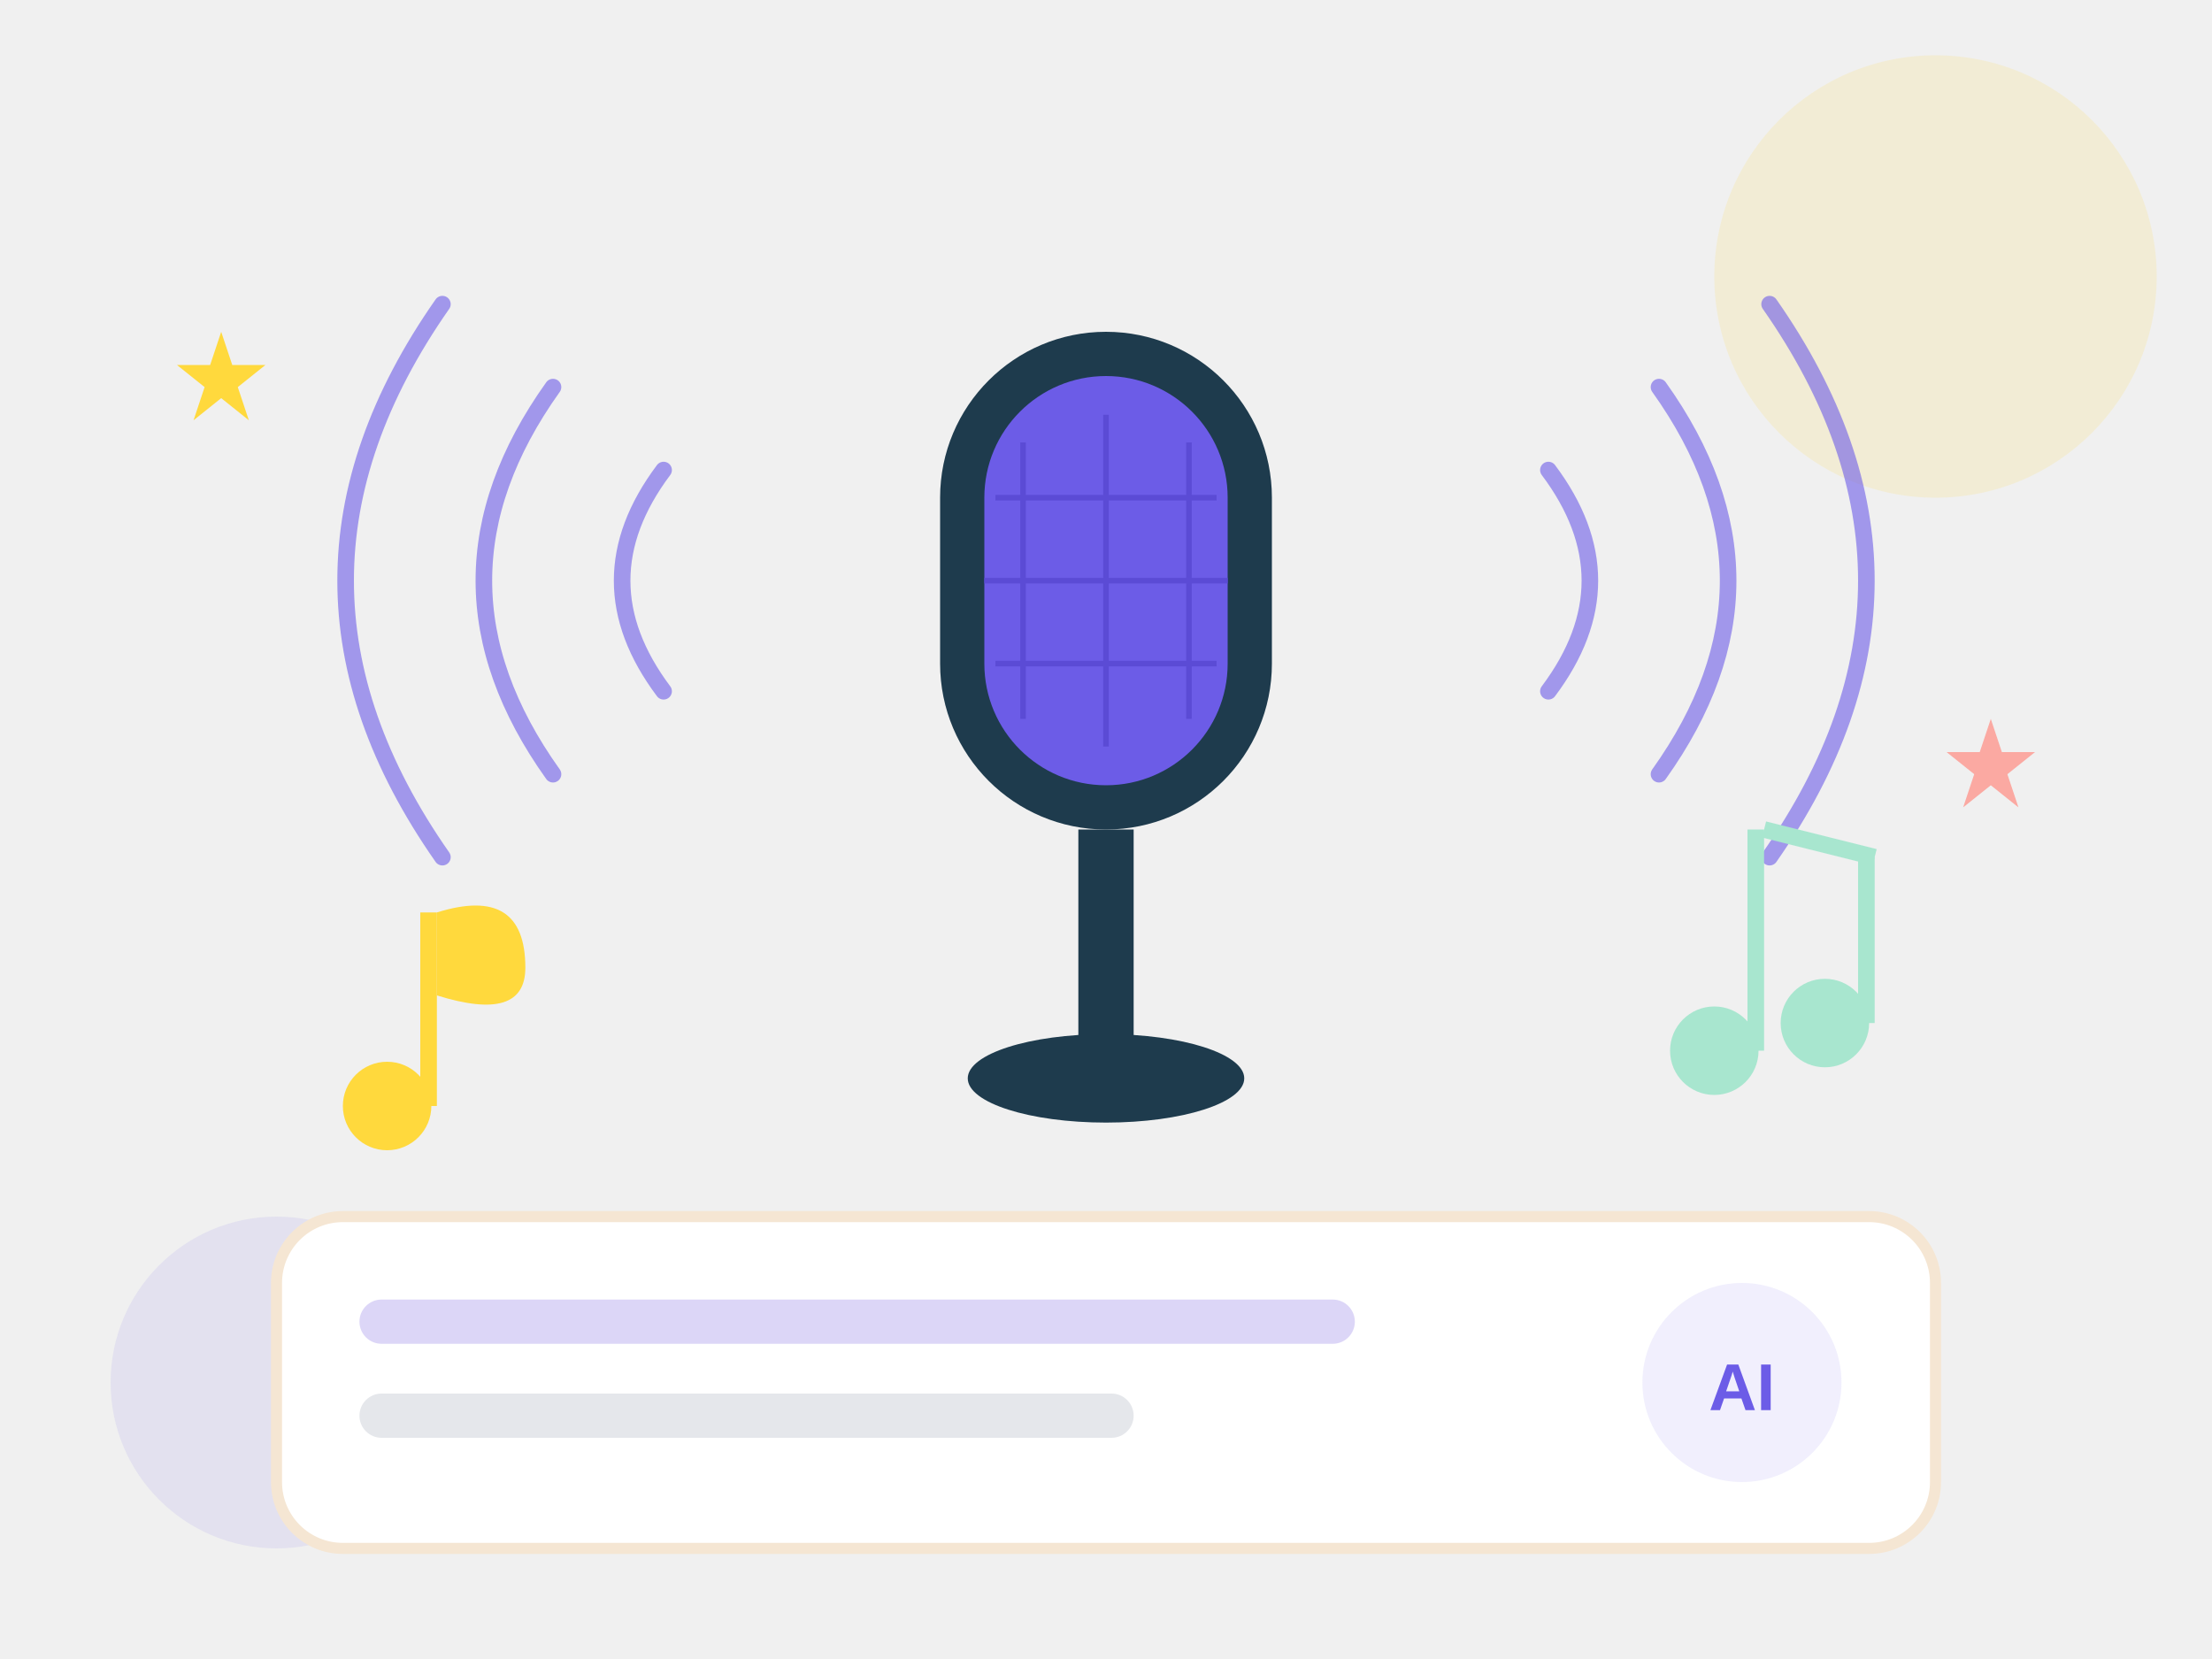
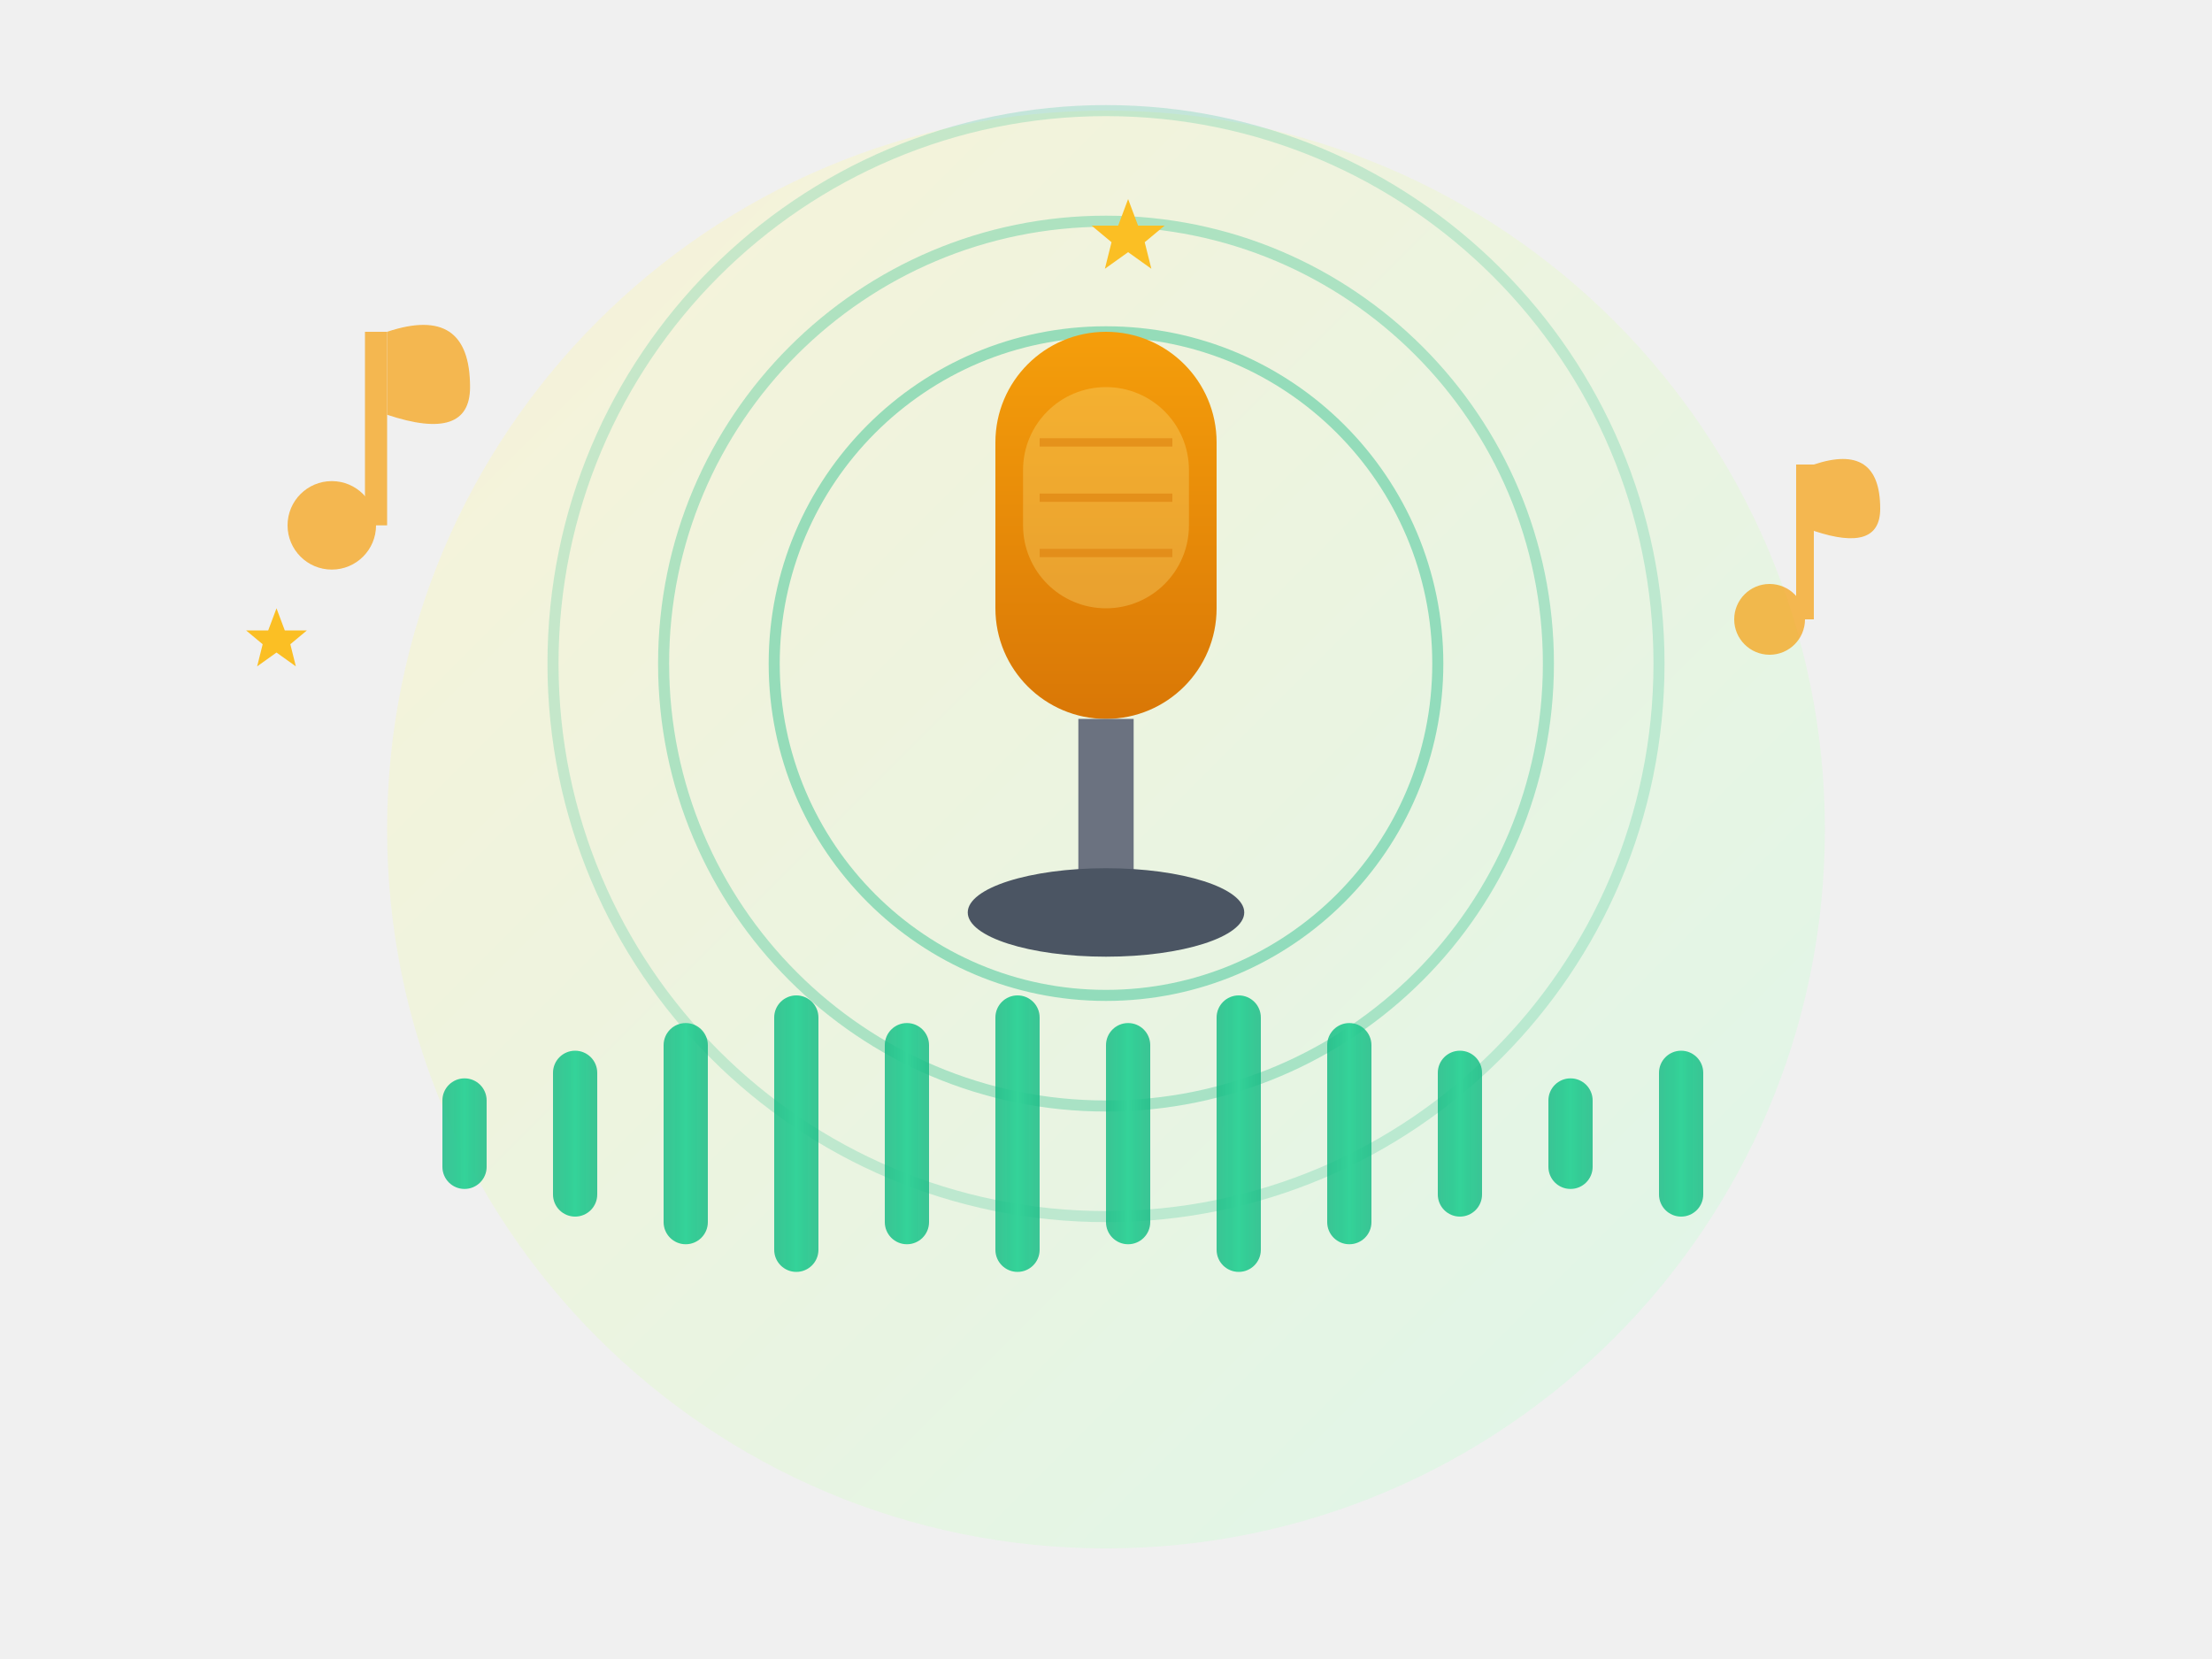
- <svg xmlns="http://www.w3.org/2000/svg" viewBox="0 0 400 300" fill="none">
-   <circle cx="350" cy="50" r="40" fill="#FFD93D" opacity="0.15" />
-   <circle cx="50" cy="250" r="30" fill="#6C5CE7" opacity="0.1" />
-   <g transform="translate(150, 60)">
-     <rect x="20" y="0" width="60" height="90" rx="30" fill="#1E3B4D" />
-     <rect x="28" y="8" width="44" height="74" rx="22" fill="#6C5CE7" />
-     <line x1="35" y1="20" x2="35" y2="70" stroke="#5B4BD5" stroke-width="1" />
-     <line x1="50" y1="15" x2="50" y2="75" stroke="#5B4BD5" stroke-width="1" />
-     <line x1="65" y1="20" x2="65" y2="70" stroke="#5B4BD5" stroke-width="1" />
-     <line x1="30" y1="30" x2="70" y2="30" stroke="#5B4BD5" stroke-width="1" />
-     <line x1="28" y1="45" x2="72" y2="45" stroke="#5B4BD5" stroke-width="1" />
-     <line x1="30" y1="60" x2="70" y2="60" stroke="#5B4BD5" stroke-width="1" />
-     <rect x="45" y="90" width="10" height="40" fill="#1E3B4D" />
-     <ellipse cx="50" cy="135" rx="25" ry="8" fill="#1E3B4D" />
+ <svg xmlns="http://www.w3.org/2000/svg" viewBox="0 0 400 300">
+   <defs>
+     <linearGradient id="micGrad" x1="0%" y1="0%" x2="0%" y2="100%">
+       <stop offset="0%" style="stop-color:#F59E0B;stop-opacity:1" />
+       <stop offset="100%" style="stop-color:#D97706;stop-opacity:1" />
+     </linearGradient>
+     <linearGradient id="waveGrad" x1="0%" y1="0%" x2="100%" y2="0%">
+       <stop offset="0%" style="stop-color:#10B981;stop-opacity:0.8" />
+       <stop offset="50%" style="stop-color:#34D399;stop-opacity:1" />
+       <stop offset="100%" style="stop-color:#10B981;stop-opacity:0.8" />
+     </linearGradient>
+     <linearGradient id="bgGrad" x1="0%" y1="0%" x2="100%" y2="100%">
+       <stop offset="0%" style="stop-color:#FEF3C7;stop-opacity:0.6" />
+       <stop offset="100%" style="stop-color:#D1FAE5;stop-opacity:0.6" />
+     </linearGradient>
+   </defs>
+   <circle cx="200" cy="150" r="130" fill="url(#bgGrad)" />
+   <circle cx="200" cy="120" r="100" fill="none" stroke="#10B981" stroke-width="2" opacity="0.2" />
+   <circle cx="200" cy="120" r="80" fill="none" stroke="#10B981" stroke-width="2" opacity="0.3" />
+   <circle cx="200" cy="120" r="60" fill="none" stroke="#10B981" stroke-width="2" opacity="0.4" />
+   <g transform="translate(160, 60)">
+     <rect x="20" y="0" width="40" height="70" rx="20" fill="url(#micGrad)" />
+     <rect x="25" y="10" width="30" height="40" rx="15" fill="#FDE68A" opacity="0.3" />
+     <line x1="28" y1="20" x2="52" y2="20" stroke="#D97706" stroke-width="1.5" opacity="0.5" />
+     <line x1="28" y1="30" x2="52" y2="30" stroke="#D97706" stroke-width="1.5" opacity="0.5" />
+     <line x1="28" y1="40" x2="52" y2="40" stroke="#D97706" stroke-width="1.5" opacity="0.5" />
+     <rect x="35" y="70" width="10" height="30" fill="#6B7280" />
+     <ellipse cx="40" cy="105" rx="25" ry="8" fill="#4B5563" />
  </g>
-   <g opacity="0.6">
-     <path d="M120 85 Q105 105 120 125" stroke="#6C5CE7" stroke-width="3" fill="none" stroke-linecap="round" />
-     <path d="M100 70 Q75 105 100 140" stroke="#6C5CE7" stroke-width="3" fill="none" stroke-linecap="round" />
-     <path d="M80 55 Q45 105 80 155" stroke="#6C5CE7" stroke-width="3" fill="none" stroke-linecap="round" />
+   <g transform="translate(80, 180)">
+     <rect x="0" y="15" width="8" height="20" rx="4" fill="url(#waveGrad)">
+       <animate attributeName="height" values="20;35;20" dur="0.8s" repeatCount="indefinite" />
+       <animate attributeName="y" values="15;7;15" dur="0.8s" repeatCount="indefinite" />
+     </rect>
+     <rect x="20" y="10" width="8" height="30" rx="4" fill="url(#waveGrad)">
+       <animate attributeName="height" values="30;45;30" dur="0.6s" repeatCount="indefinite" />
+       <animate attributeName="y" values="10;2;10" dur="0.6s" repeatCount="indefinite" />
+     </rect>
+     <rect x="40" y="5" width="8" height="40" rx="4" fill="url(#waveGrad)">
+       <animate attributeName="height" values="40;55;40" dur="0.7s" repeatCount="indefinite" />
+       <animate attributeName="y" values="5;-2;5" dur="0.7s" repeatCount="indefinite" />
+     </rect>
+     <rect x="60" y="0" width="8" height="50" rx="4" fill="url(#waveGrad)">
+       <animate attributeName="height" values="50;65;50" dur="0.5s" repeatCount="indefinite" />
+       <animate attributeName="y" values="0;-7;0" dur="0.5s" repeatCount="indefinite" />
+     </rect>
+     <rect x="80" y="5" width="8" height="40" rx="4" fill="url(#waveGrad)">
+       <animate attributeName="height" values="40;55;40" dur="0.65s" repeatCount="indefinite" />
+       <animate attributeName="y" values="5;-2;5" dur="0.65s" repeatCount="indefinite" />
+     </rect>
+     <rect x="100" y="0" width="8" height="50" rx="4" fill="url(#waveGrad)">
+       <animate attributeName="height" values="50;65;50" dur="0.55s" repeatCount="indefinite" />
+       <animate attributeName="y" values="0;-7;0" dur="0.55s" repeatCount="indefinite" />
+     </rect>
+     <rect x="120" y="5" width="8" height="40" rx="4" fill="url(#waveGrad)">
+       <animate attributeName="height" values="40;55;40" dur="0.7s" repeatCount="indefinite" />
+       <animate attributeName="y" values="5;-2;5" dur="0.7s" repeatCount="indefinite" />
+     </rect>
+     <rect x="140" y="0" width="8" height="50" rx="4" fill="url(#waveGrad)">
+       <animate attributeName="height" values="50;65;50" dur="0.5s" repeatCount="indefinite" />
+       <animate attributeName="y" values="0;-7;0" dur="0.5s" repeatCount="indefinite" />
+     </rect>
+     <rect x="160" y="5" width="8" height="40" rx="4" fill="url(#waveGrad)">
+       <animate attributeName="height" values="40;55;40" dur="0.65s" repeatCount="indefinite" />
+       <animate attributeName="y" values="5;-2;5" dur="0.65s" repeatCount="indefinite" />
+     </rect>
+     <rect x="180" y="10" width="8" height="30" rx="4" fill="url(#waveGrad)">
+       <animate attributeName="height" values="30;45;30" dur="0.6s" repeatCount="indefinite" />
+       <animate attributeName="y" values="10;2;10" dur="0.6s" repeatCount="indefinite" />
+     </rect>
+     <rect x="200" y="15" width="8" height="20" rx="4" fill="url(#waveGrad)">
+       <animate attributeName="height" values="20;35;20" dur="0.8s" repeatCount="indefinite" />
+       <animate attributeName="y" values="15;7;15" dur="0.8s" repeatCount="indefinite" />
+     </rect>
+     <rect x="220" y="10" width="8" height="30" rx="4" fill="url(#waveGrad)">
+       <animate attributeName="height" values="30;45;30" dur="0.55s" repeatCount="indefinite" />
+       <animate attributeName="y" values="10;2;10" dur="0.55s" repeatCount="indefinite" />
+     </rect>
  </g>
-   <g opacity="0.6">
-     <path d="M280 85 Q295 105 280 125" stroke="#6C5CE7" stroke-width="3" fill="none" stroke-linecap="round" />
-     <path d="M300 70 Q325 105 300 140" stroke="#6C5CE7" stroke-width="3" fill="none" stroke-linecap="round" />
-     <path d="M320 55 Q355 105 320 155" stroke="#6C5CE7" stroke-width="3" fill="none" stroke-linecap="round" />
+   <g fill="#F59E0B" opacity="0.7">
+     <g transform="translate(60, 80)">
+       <circle cx="0" cy="15" r="8" />
+       <rect x="6" y="-20" width="4" height="35" />
+       <path d="M10,-20 Q25,-25 25,-10 Q25,0 10,-5" fill="#F59E0B" />
+     </g>
+     <g transform="translate(320, 100) scale(0.8)">
+       <circle cx="0" cy="15" r="8" />
+       <rect x="6" y="-20" width="4" height="35" />
+       <path d="M10,-20 Q25,-25 25,-10 Q25,0 10,-5" fill="#F59E0B" />
+     </g>
  </g>
-   <g transform="translate(70, 180)">
-     <circle cx="0" cy="20" r="8" fill="#FFD93D" />
-     <rect x="6" y="-15" width="3" height="35" fill="#FFD93D" />
-     <path d="M9 -15 Q25 -20 25 -5 Q25 5 9 0" fill="#FFD93D" />
+   <g fill="#FBBF24">
+     <polygon points="340,60 343,68 351,68 345,73 347,81 340,76 333,81 335,73 329,68 337,68" transform="scale(0.6)" />
+     <polygon points="100,220 103,228 111,228 105,233 107,241 100,236 93,241 95,233 89,228 97,228" transform="scale(0.5)" />
  </g>
-   <g transform="translate(310, 170)">
-     <circle cx="0" cy="20" r="8" fill="#A8E6CF" />
-     <circle cx="20" cy="15" r="8" fill="#A8E6CF" />
-     <rect x="6" y="-20" width="3" height="40" fill="#A8E6CF" />
-     <rect x="26" y="-15" width="3" height="30" fill="#A8E6CF" />
-     <line x1="9" y1="-20" x2="29" y2="-15" stroke="#A8E6CF" stroke-width="3" />
-   </g>
-   <g transform="translate(50, 220)">
-     <rect x="0" y="0" width="300" height="60" rx="12" fill="white" stroke="#F5E6D3" stroke-width="2" />
-     <rect x="15" y="15" width="180" height="8" rx="4" fill="#DCD6F7" />
-     <rect x="15" y="32" width="140" height="8" rx="4" fill="#E5E7EB" />
-     <circle cx="265" cy="30" r="18" fill="#6C5CE7" opacity="0.1" />
-     <text x="265" y="35" font-family="Arial" font-size="12" font-weight="bold" fill="#6C5CE7" text-anchor="middle">AI</text>
-   </g>
-   <polygon points="40,60 42,66 48,66 43,70 45,76 40,72 35,76 37,70 32,66 38,66" fill="#FFD93D" />
-   <polygon points="360,130 362,136 368,136 363,140 365,146 360,142 355,146 357,140 352,136 358,136" fill="#FF8A80" opacity="0.7" />
</svg>
